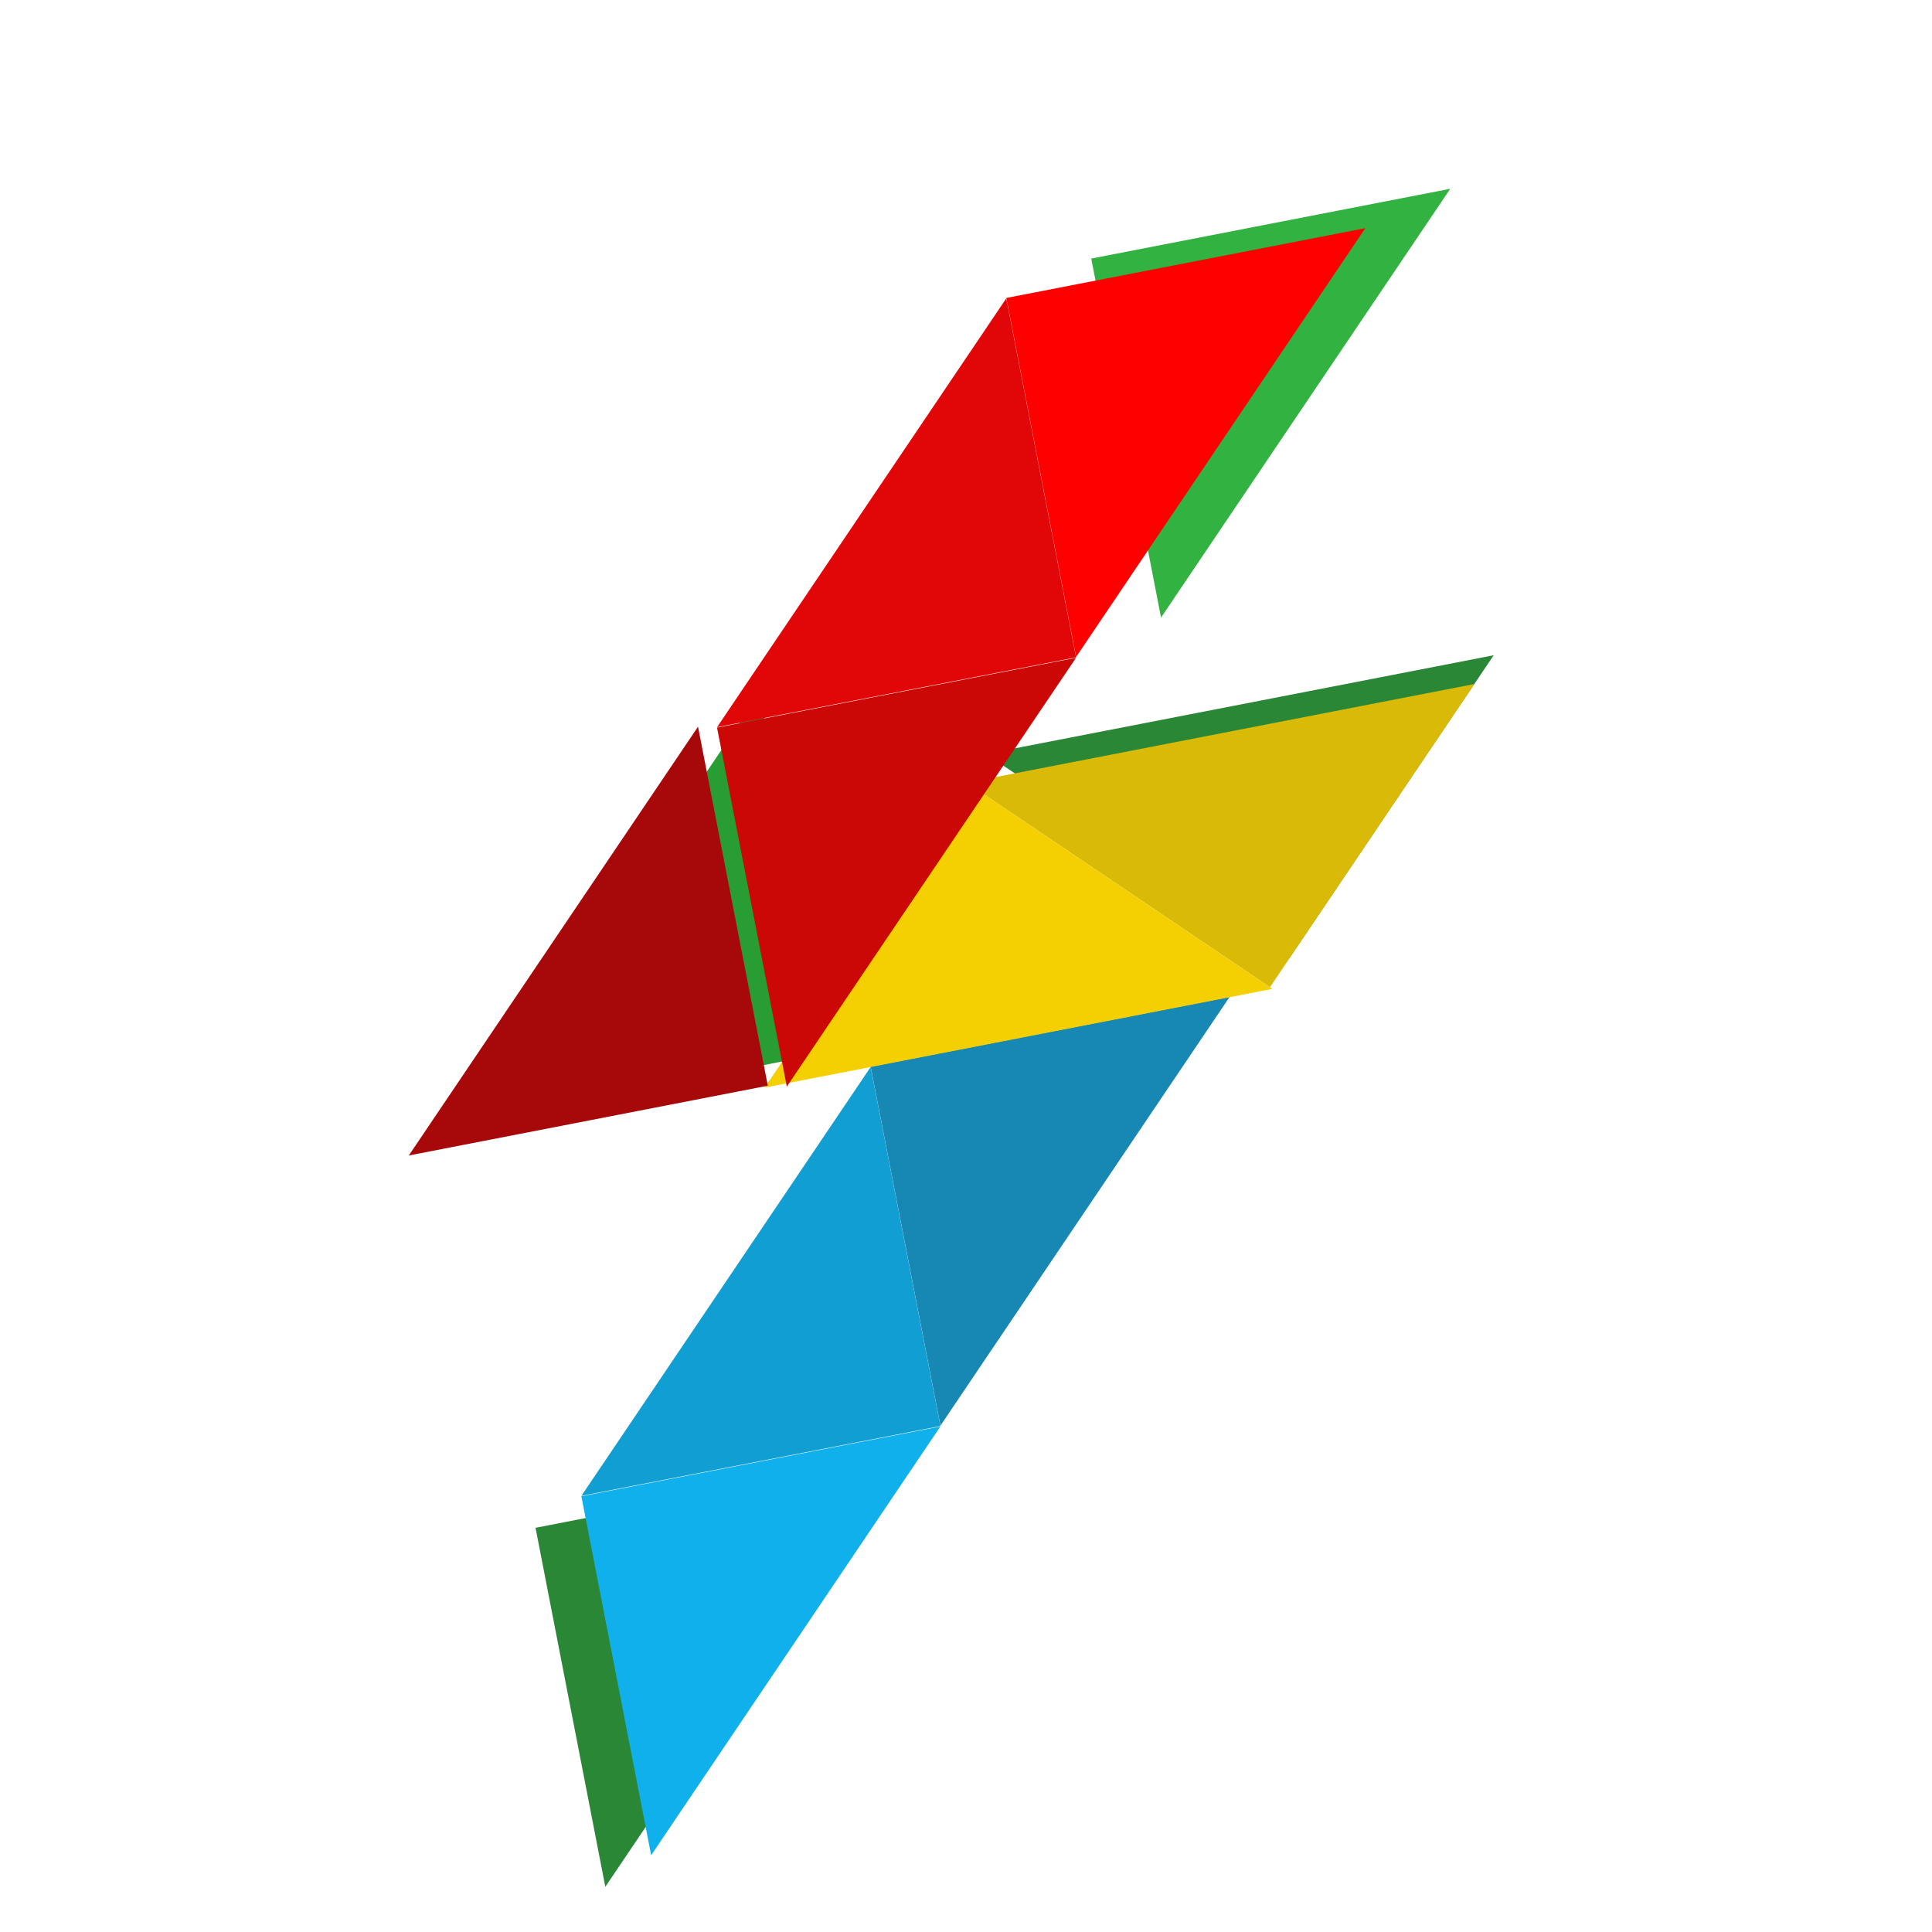
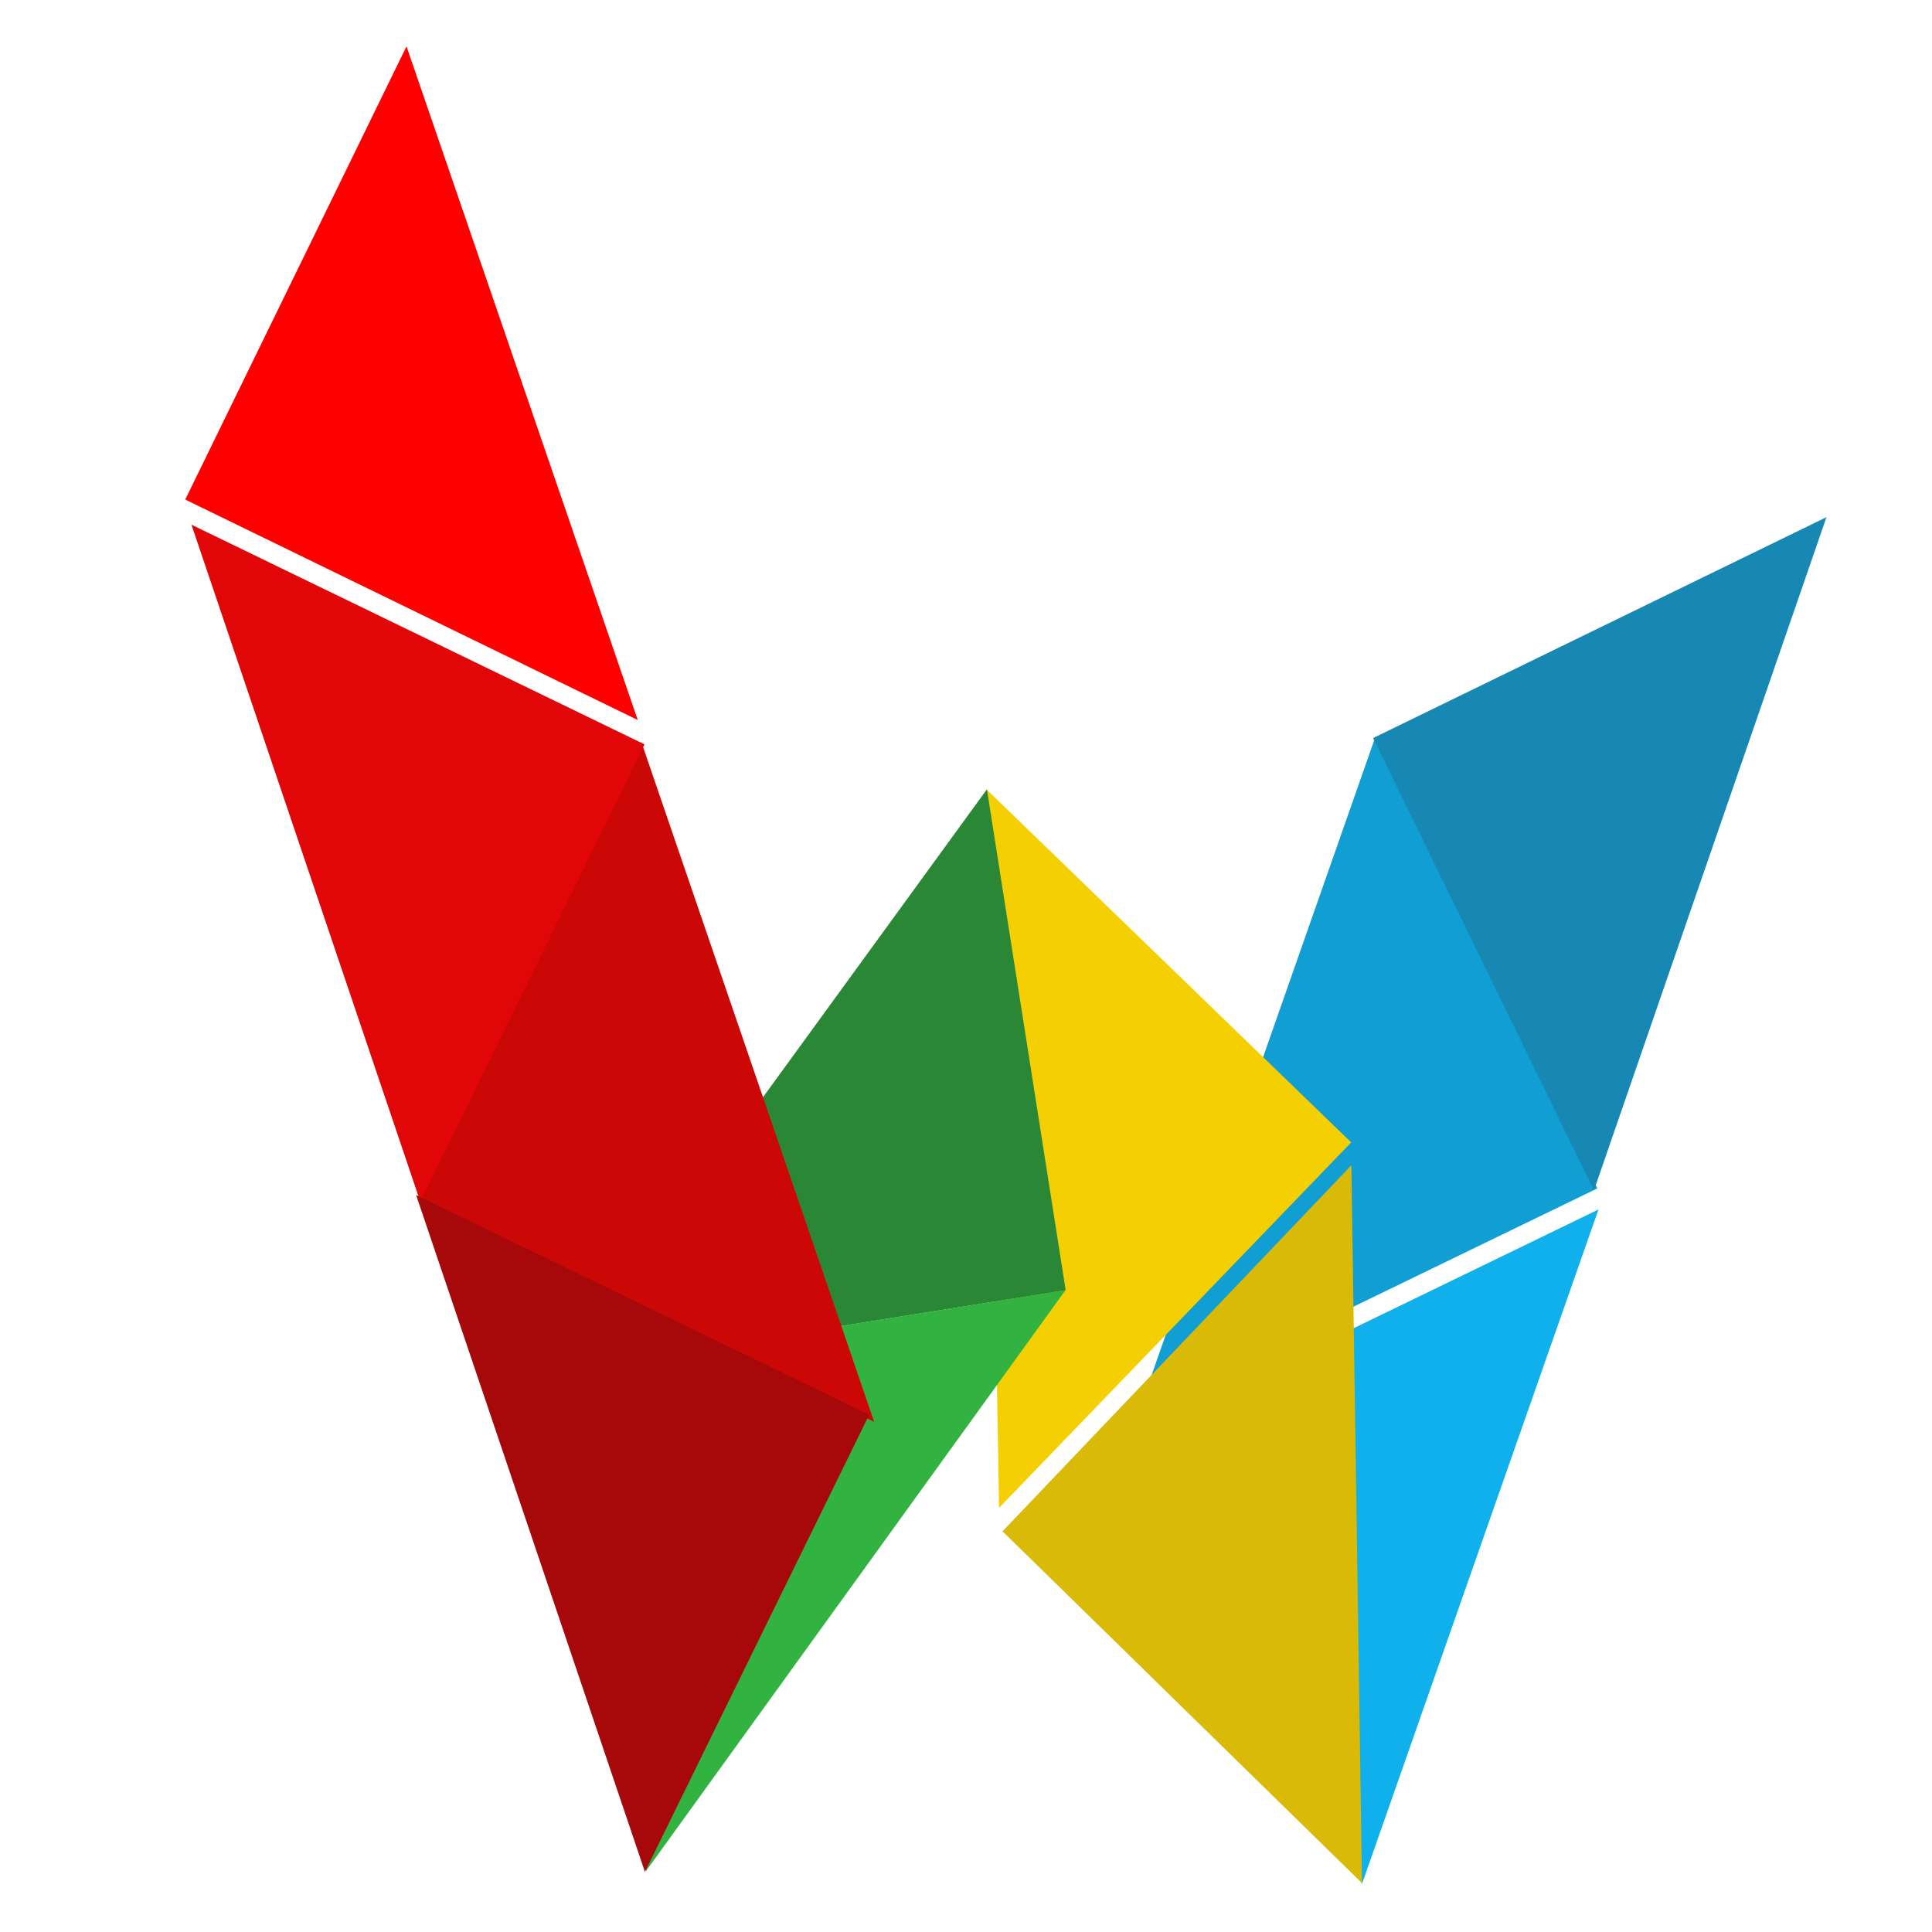
<svg xmlns="http://www.w3.org/2000/svg" width="508px" height="508px" viewBox="0 0 508 508" version="1.1">
-   <g id="sockets" stroke="none" stroke-width="1" fill="none" fill-rule="evenodd">
-     <g id="polygons" transform="translate(102, 11)">
-       <polygon id="Triangle" fill="#2A8735" transform="translate(67, 409.7305) rotate(-56) translate(-67, -409.7305) " points="67 375.731 135 443.731 -1 443.731" />
-       <polygon id="Triangle" fill="#109ED3" transform="translate(117.0853, 344.9562) rotate(-236) translate(-117.0853, -344.9562) " points="117.085 310.956 185.085 378.956 49.085 378.956" />
-       <polygon id="Triangle" fill="#10B0EC" transform="translate(79.05249, 401.4408) rotate(-56) translate(-79.05249, -401.4408) " points="79.052 367.441 147.052 435.441 11.052 435.441" />
-       <polygon id="Triangle" fill="#2A8735" transform="translate(230.4952, 207.6431) rotate(-191) translate(-230.4952, -207.6431) " points="230.495 173.643 298.495 241.643 162.495 241.643" />
-       <polygon id="Triangle" fill="#1788B3" transform="translate(155.1181, 288.4717) rotate(-56) translate(-155.1181, -288.4717) " points="155.118 254.472 223.118 322.472 87.118 322.472" />
-       <polygon id="Triangle" fill="#279D34" transform="translate(87.90746, 246.6815) rotate(-236) translate(-87.90746, -246.6815) " points="87.907 212.681 155.907 280.681 19.907 280.681" />
-       <polygon id="Triangle" fill="#32B240" transform="translate(213.1186, 76) rotate(-56) translate(-213.1186, -76) " points="213.119 42 281.119 110 145.119 110" />
-       <polygon id="Triangle" fill="#D9BA06" transform="translate(225.4386, 215.1985) rotate(-191) translate(-225.4386, -215.1985) " points="225.439 181.198 293.439 249.198 157.439 249.198" />
-       <polygon id="Triangle" fill="#F4D002" transform="translate(159.3413, 228.6205) rotate(-11) translate(-159.3413, -228.6205) " points="159.341 194.62 227.341 262.62 91.341 262.62" />
-       <polygon id="Triangle" fill="#CB0806" transform="translate(114.721, 199.3263) rotate(-56) translate(-114.721, -199.3263) " points="114.721 165.326 182.721 233.326 46.721 233.326" />
-       <polygon id="Triangle" fill="#FF0000" transform="translate(190.7866, 86.35715) rotate(-56) translate(-190.7866, -86.35715) " points="190.787 52.357 258.787 120.357 122.787 120.357" />
-       <polygon id="Triangle" fill="#E10709" transform="translate(152.7538, 142.8417) rotate(-236) translate(-152.7538, -142.8417) " points="152.754 108.842 220.754 176.842 84.754 176.842" />
-       <polygon id="Triangle" fill="#A7080A" transform="translate(71.70034, 255.462) rotate(-236) translate(-71.70034, -255.462) " points="71.7 221.462 139.7 289.462 3.7 289.462" />
+   <g id="wocket" stroke="none" stroke-width="1" fill="none" fill-rule="evenodd">
+     <g id="polygons" transform="translate(253.5, 254) rotate(-5) translate(-253.5, -254) translate(-10, 0)">
+       <polygon id="Triangle" fill="#109ED3" transform="translate(350.4362, 286.6536) rotate(-10) translate(-350.4362, -286.6536) " points="416.183 338.982 284.69 364.234 390.623 209.073" />
+       <polygon id="Triangle" fill="#10B0EC" transform="translate(372.8128, 420.1326) rotate(-10) translate(-372.8128, -420.1326) " points="307.066 367.804 438.56 342.552 332.626 497.713" />
+       <polygon id="Triangle" fill="#1788B3" transform="translate(449.0467, 243.8973) rotate(-10) translate(-449.0467, -243.8973) " points="383.957 191.569 514.136 166.317 409.262 321.477" />
+       <polygon id="Triangle" fill="#D9BA06" transform="translate(317.9855, 399.678) rotate(-255) translate(-317.9855, -399.678) " points="336.005 454.248 225.284 380.632 410.687 345.108" />
+       <polygon id="Triangle" fill="#F4D002" transform="translate(302.8461, 312.1891) rotate(-255) translate(-302.8461, -312.1891) " points="284.826 256.962 395.548 331.465 210.144 367.416" />
+       <polygon id="Triangle" fill="#2A8735" transform="translate(234.4773, 308.8277) rotate(-38) translate(-234.4773, -308.8277) " points="252.497 364.054 141.773 289.553 327.181 253.602" />
+       <polygon id="Triangle" fill="#32B240" transform="translate(208.4954, 410.9453) rotate(-353) translate(-208.4954, -410.9453) " points="143.406 358.174 273.584 332.706 168.708 489.184" />
+       <polygon id="Triangle" fill="#CB0806" transform="translate(198.2396, 289.1346) rotate(-48) translate(-198.2396, -289.1346) " points="132.493 236.362 263.986 210.897 158.054 367.372" />
+       <polygon id="Triangle" fill="#FF0000" transform="translate(152.6216, 100.6141) rotate(-48) translate(-152.6216, -100.6141) " points="87.533 48.285 217.71 23.034 112.838 178.194" />
+       <polygon id="Triangle" fill="#E10709" transform="translate(101.9871, 202.4685) rotate(-48) translate(-101.9871, -202.4685) " points="167.733 254.798 36.241 280.049 142.173 124.888" />
+       <polygon id="Triangle" fill="#A7080A" transform="translate(145.4744, 383.2114) rotate(-48) translate(-145.4744, -383.2114) " points="211.221 435.541 79.728 460.792 185.66 305.631" />
    </g>
  </g>
</svg>
